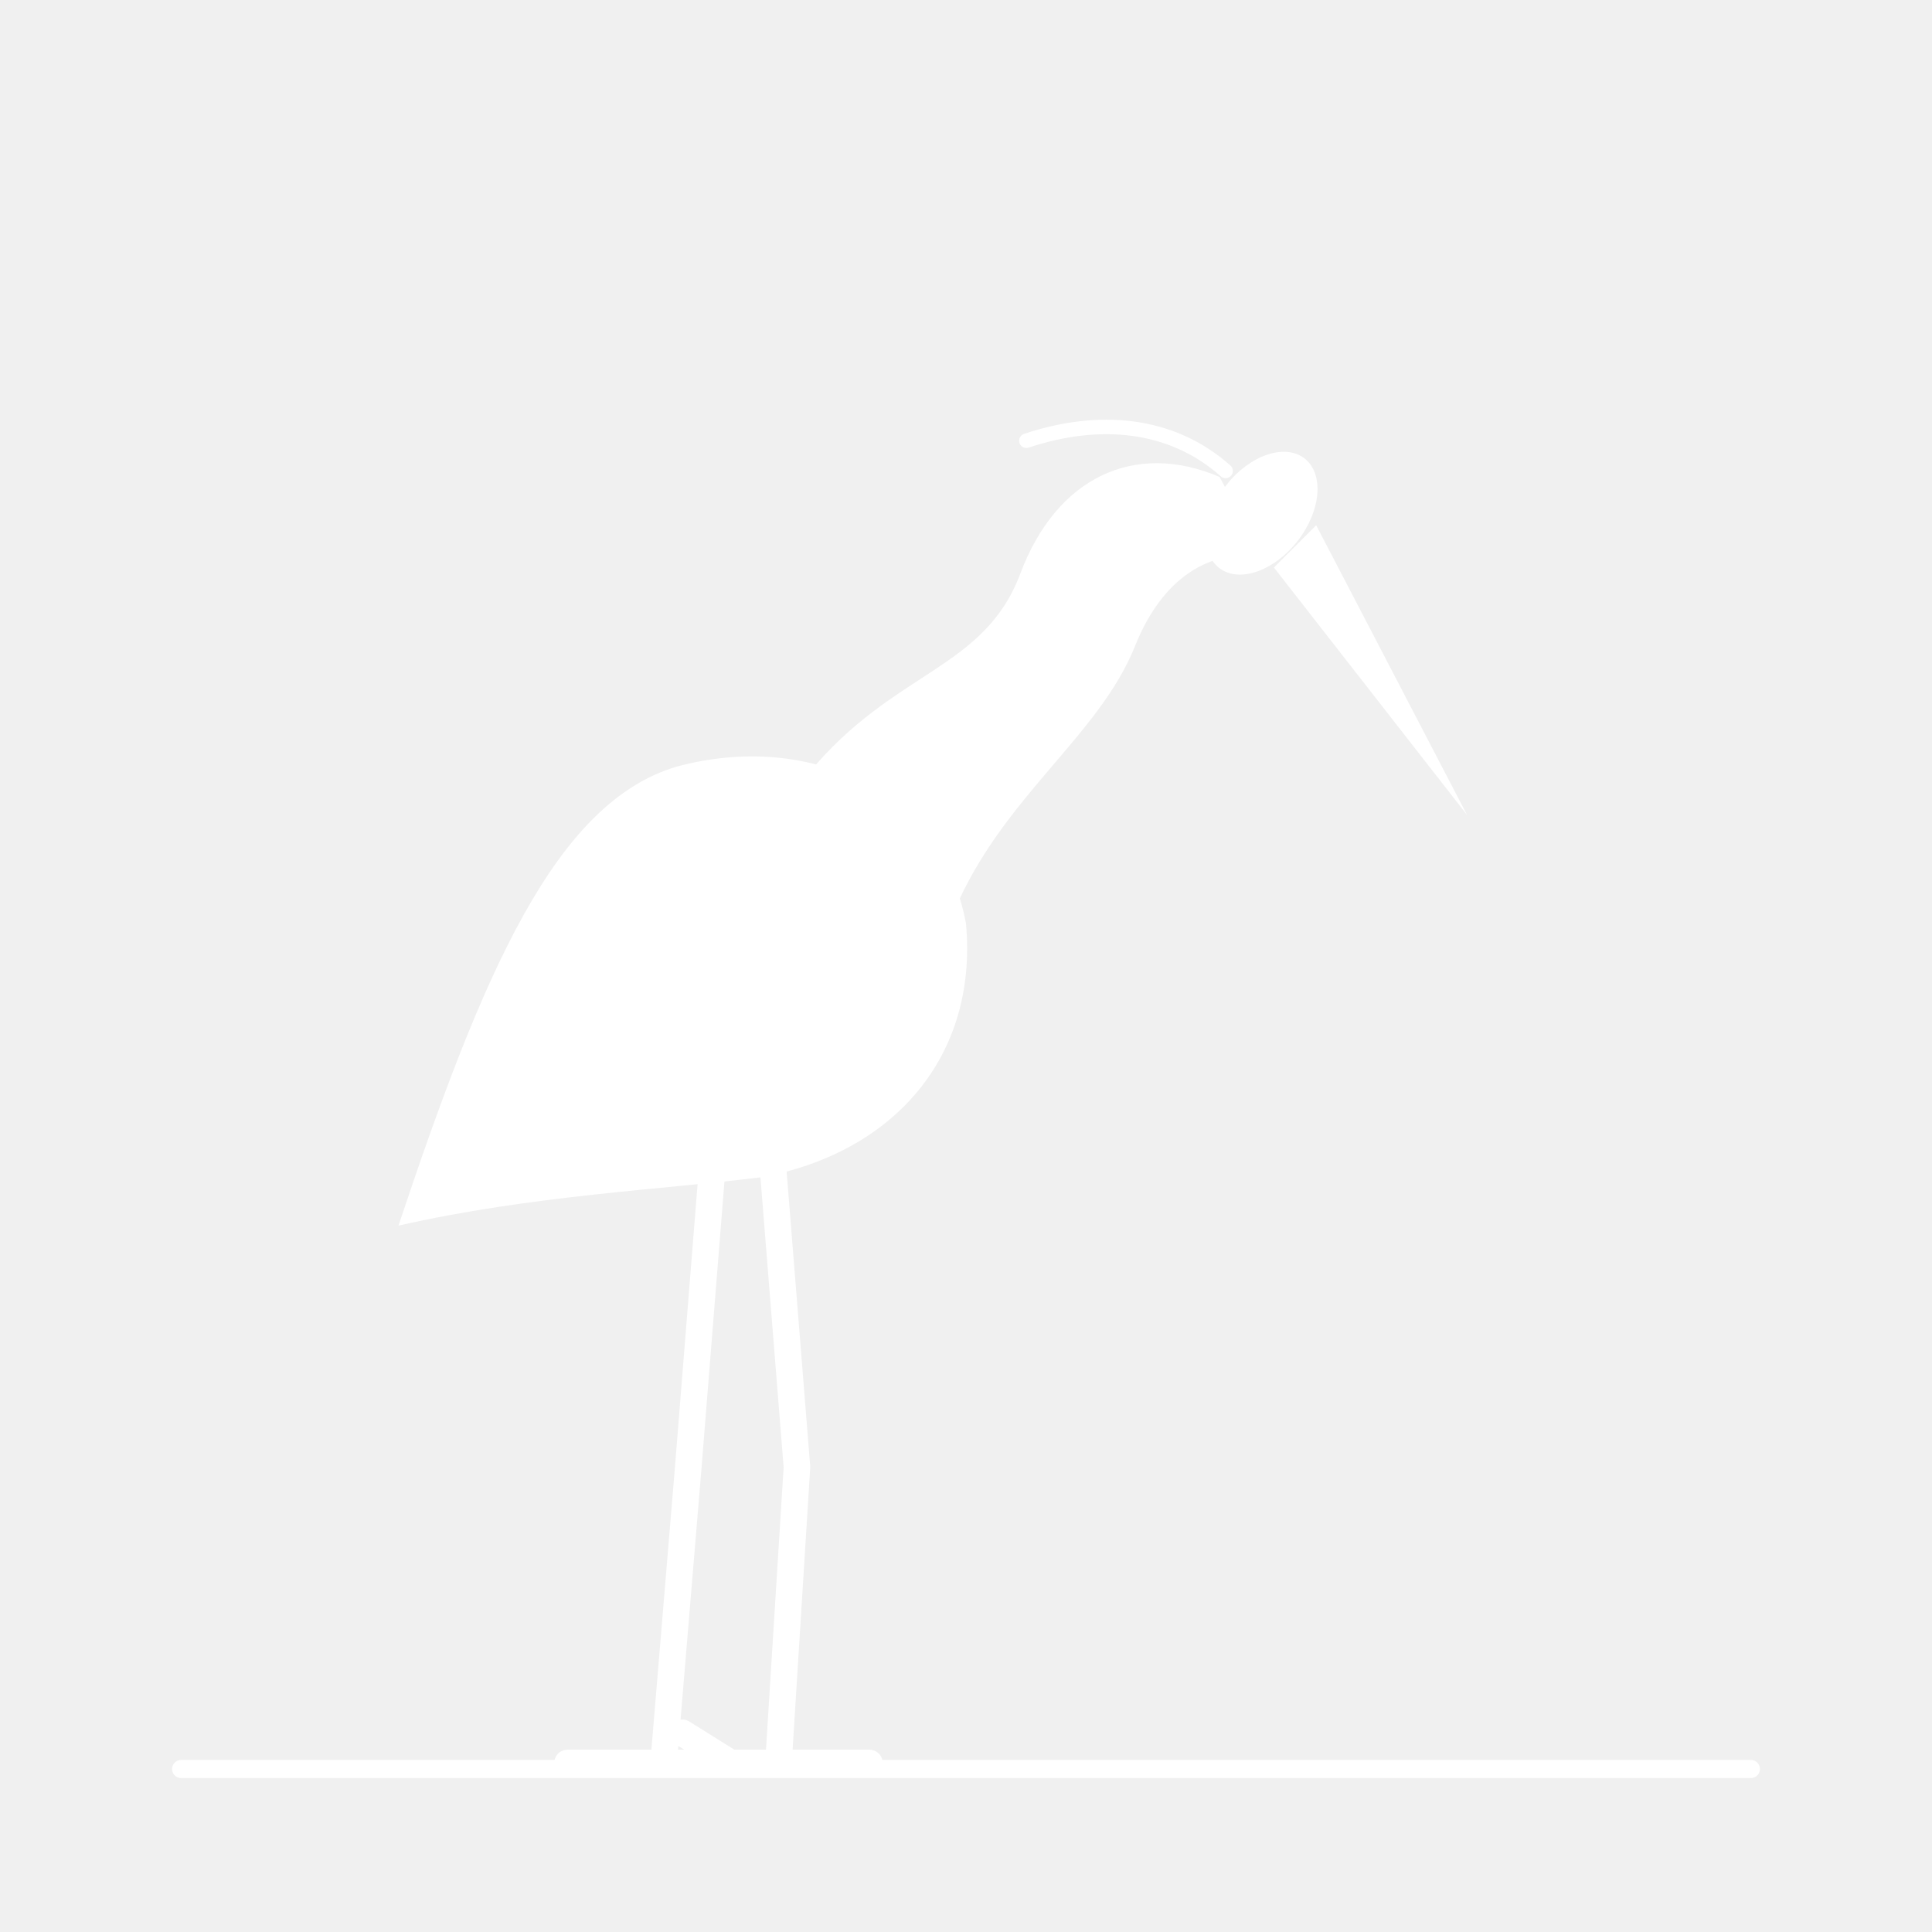
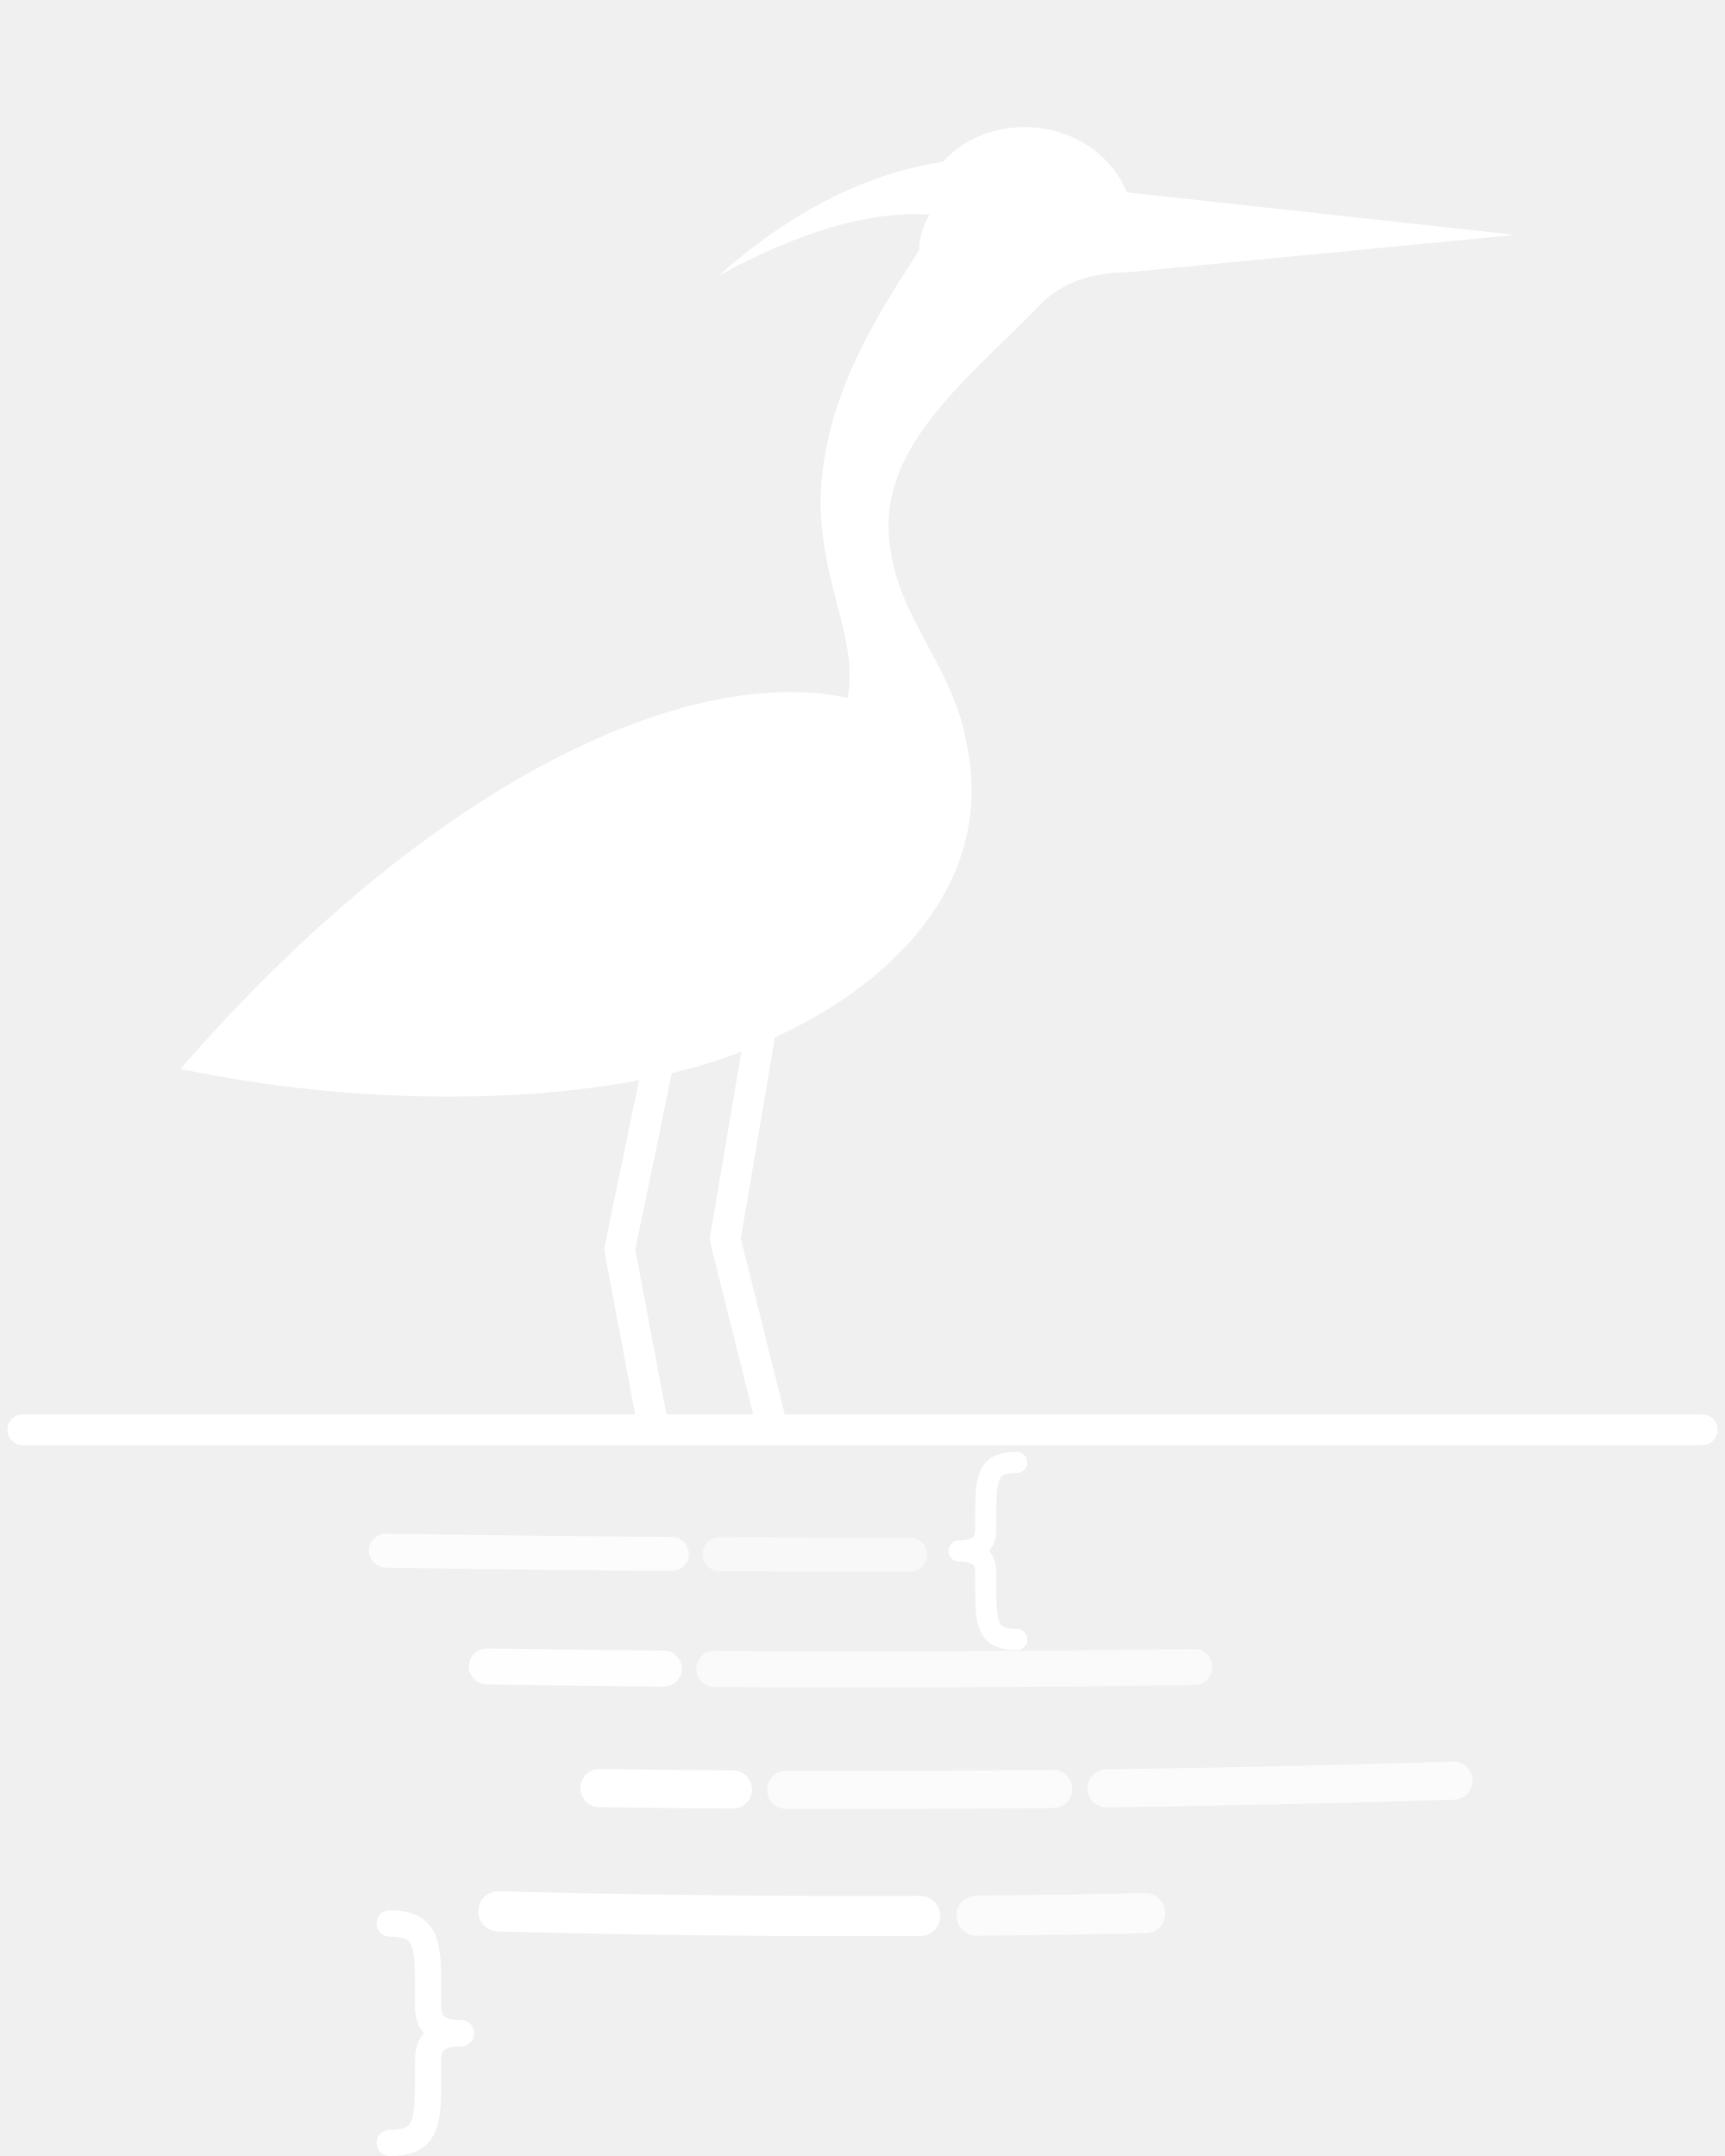
- <svg xmlns="http://www.w3.org/2000/svg" width="128" height="128" viewBox="0 0 128 128" role="img" aria-label="Heron">
-   <g transform="translate(104 6) scale(-0.4 0.4)">
-     <g fill="#FFFFFF">
-       <path d="M100 138 C104 116 126 106 148 112 C168 118 180 146 194 188 C172 183 150 182 134 180 C112 176 98 160 100 138 Z" />
-       <path d="M126 113 C112 96 97 96 91 80 C85 64 72 58 58 64 L51 77 C61 76 68 82 72 92 C78 107 94 117 102 136 Z" />
-       <ellipse cx="51" cy="70" rx="11.5" ry="7.5" transform="rotate(52 51 70)" />
-       <path d="M42 72 L49 79 L17 120 Z" />
-     </g>
-     <g fill="none" stroke="#FFFFFF" stroke-linecap="round" stroke-linejoin="round">
-       <path d="M57 63 C66 55 78 54 90 58" stroke-width="2.4" />
-       <path d="M132 178 L128 228 L131 276 M142 178 L146 228 L150 276 M116 277 H139 M139 277 L147 272 M140 277 H166" stroke-width="4.4" />
-     </g>
+ <svg xmlns="http://www.w3.org/2000/svg" viewBox="52 44 152 190" width="152" height="190" role="img" aria-label="Heron">
+   <g transform="translate(40.0 29.6) scale(1.5)">
+     <path d="M97 23.4 L74.2 20.9 C72.4 16.6 66.4 15.8 63.4 19.1 C59.6 19.7 55.2 21.4 50.2 25.8 C55 23.2 59 22 62.6 22.2 C62.2 22.9 62 23.6 62 24.3 C59.2 28.6 56.2 33.4 56.2 39.4 C56.4 44.4 58.4 47.2 57.8 50.6 C48.4 48.6 33.4 55.4 18.6 72.4 C31 75 44.4 74.4 52 71.2 C61 67.6 66.4 61 64.8 53.4 C64 48.4 60.2 45.6 60.2 40.4 C60.2 35.2 65.6 31.2 69.2 27.4 C70.4 26.2 72.2 25.6 74.2 25.6 Z" fill="#FFFFFF" />
+     <path d="M46.6 72.4 L44.4 83 L46.4 93.6 M52.6 70.6 L50.6 82.4 L53.4 93.6" fill="none" stroke="#FFFFFF" stroke-width="1.80" stroke-linecap="round" stroke-linejoin="round" />
  </g>
-   <path d="M12 117.2 H116" stroke="#FFFFFF" stroke-width="1.2" stroke-linecap="round" />
+   <path d="M54.0 170.0 H202.0" stroke="#FFFFFF" stroke-width="2.7" stroke-linecap="round" fill="none" />
+   <path d="M86.00 180.65 Q98.60 180.86 111.20 180.94" stroke="#FFFFFF" stroke-opacity="0.77" stroke-width="3.00" stroke-linecap="round" fill="none" />
+   <path d="M115.40 180.97 Q123.80 181.01 132.20 181.00" stroke="#FFFFFF" stroke-opacity="0.55" stroke-width="3.00" stroke-linecap="round" fill="none" />
+   <path d="M141.59 172.88 C139.13 172.88 138.86 174.05 138.86 177.17 L138.86 178.80 C138.86 180.21 137.93 180.68 136.51 180.68 C137.93 180.68 138.86 181.14 138.86 182.55 L138.86 184.19 C138.86 187.31 139.13 188.48 141.59 188.48" fill="none" stroke="#FFFFFF" stroke-opacity="1.00" stroke-width="1.86" stroke-linecap="round" stroke-linejoin="round" />
+   <path d="M94.90 190.86 Q102.69 190.98 110.49 191.05" stroke="#FFFFFF" stroke-opacity="0.91" stroke-width="3.18" stroke-linecap="round" fill="none" />
+   <path d="M114.94 191.08 Q136.09 191.21 157.23 190.91" stroke="#FFFFFF" stroke-opacity="0.66" stroke-width="3.18" stroke-linecap="round" fill="none" />
+   <path d="M104.82 201.58 Q110.70 201.66 116.58 201.70" stroke="#FFFFFF" stroke-opacity="1.00" stroke-width="3.36" stroke-linecap="round" fill="none" />
+   <path d="M121.28 201.73 Q133.04 201.77 144.80 201.65" stroke="#FFFFFF" stroke-opacity="0.72" stroke-width="3.36" stroke-linecap="round" fill="none" />
+   <path d="M149.50 201.60 Q164.79 201.40 180.08 200.92" stroke="#FFFFFF" stroke-opacity="0.72" stroke-width="3.36" stroke-linecap="round" fill="none" />
+   <path d="M95.91 212.44 Q114.50 212.93 133.08 212.85" stroke="#FFFFFF" stroke-opacity="1.00" stroke-width="3.54" stroke-linecap="round" fill="none" />
+   <path d="M138.04 212.82 Q145.47 212.76 152.91 212.60" stroke="#FFFFFF" stroke-opacity="0.72" stroke-width="3.54" stroke-linecap="round" fill="none" />
+   <path d="M86.34 213.51 C89.39 213.51 89.72 214.96 89.72 218.83 L89.72 220.86 C89.72 222.60 90.87 223.18 92.63 223.18 C90.87 223.18 89.72 223.76 89.72 225.50 L89.72 227.54 C89.72 231.40 89.39 232.85 86.34 232.85" fill="none" stroke="#FFFFFF" stroke-opacity="1.30" stroke-width="2.31" stroke-linecap="round" stroke-linejoin="round" />
</svg>
